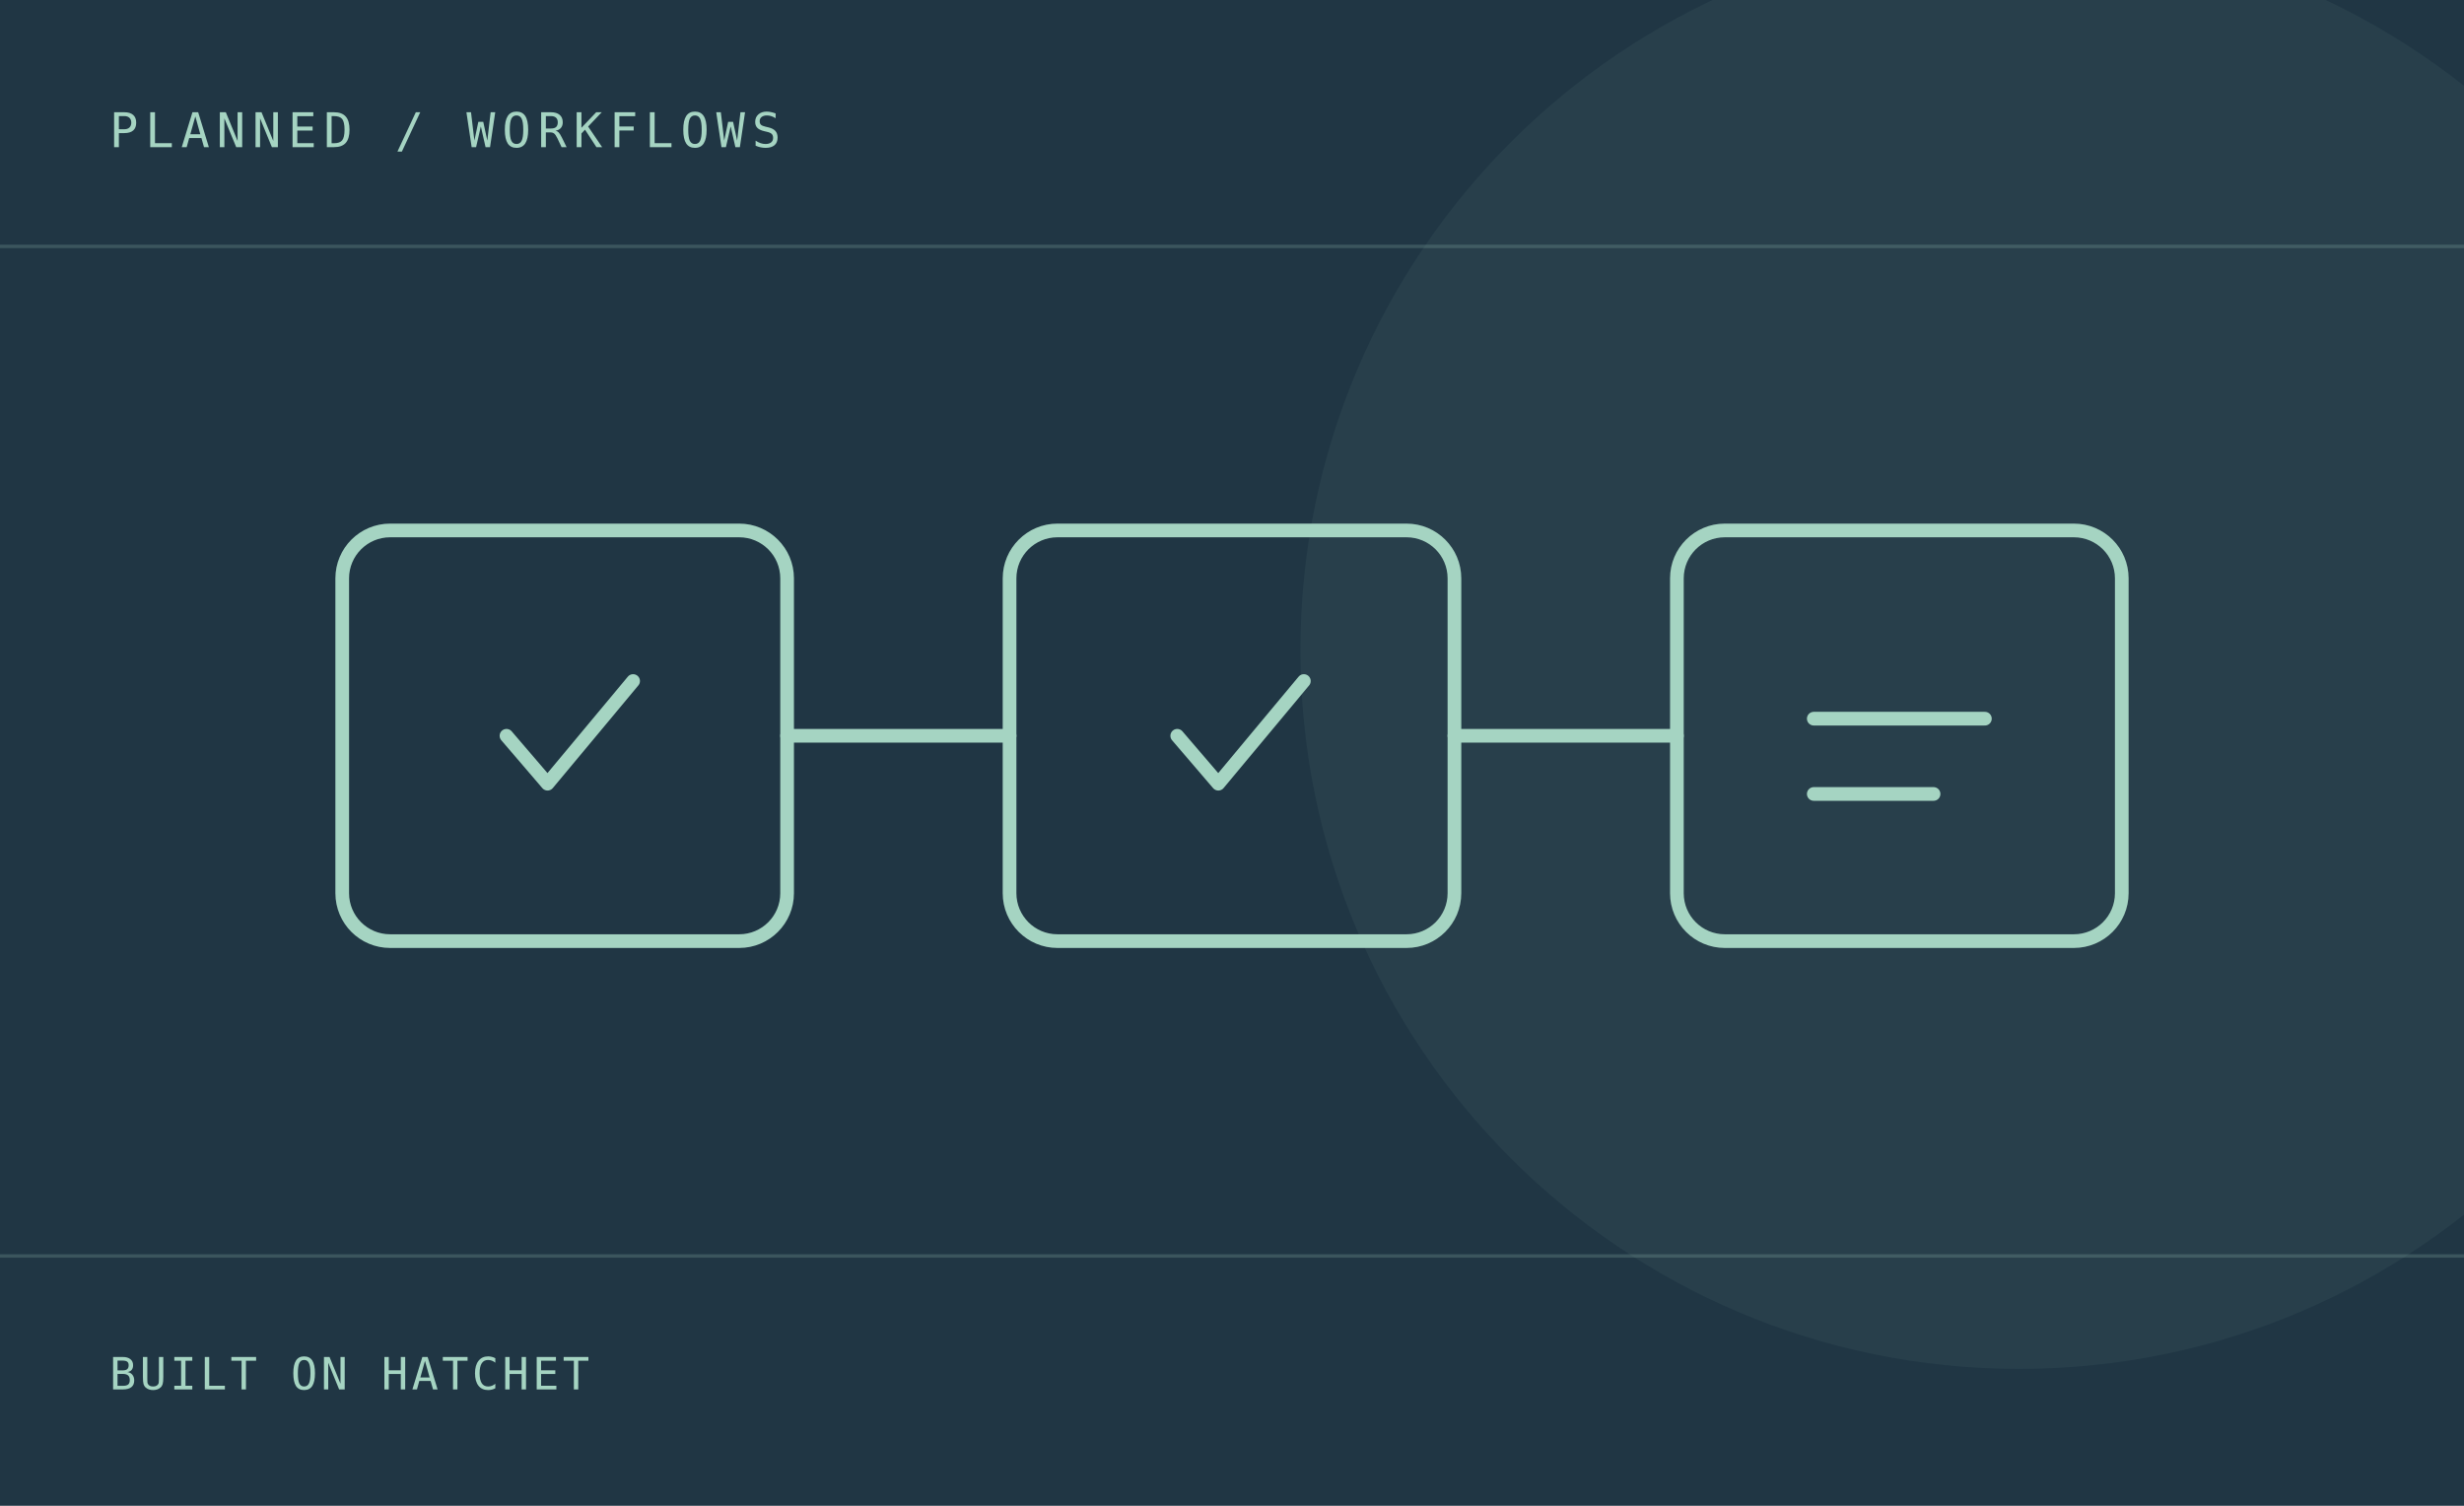
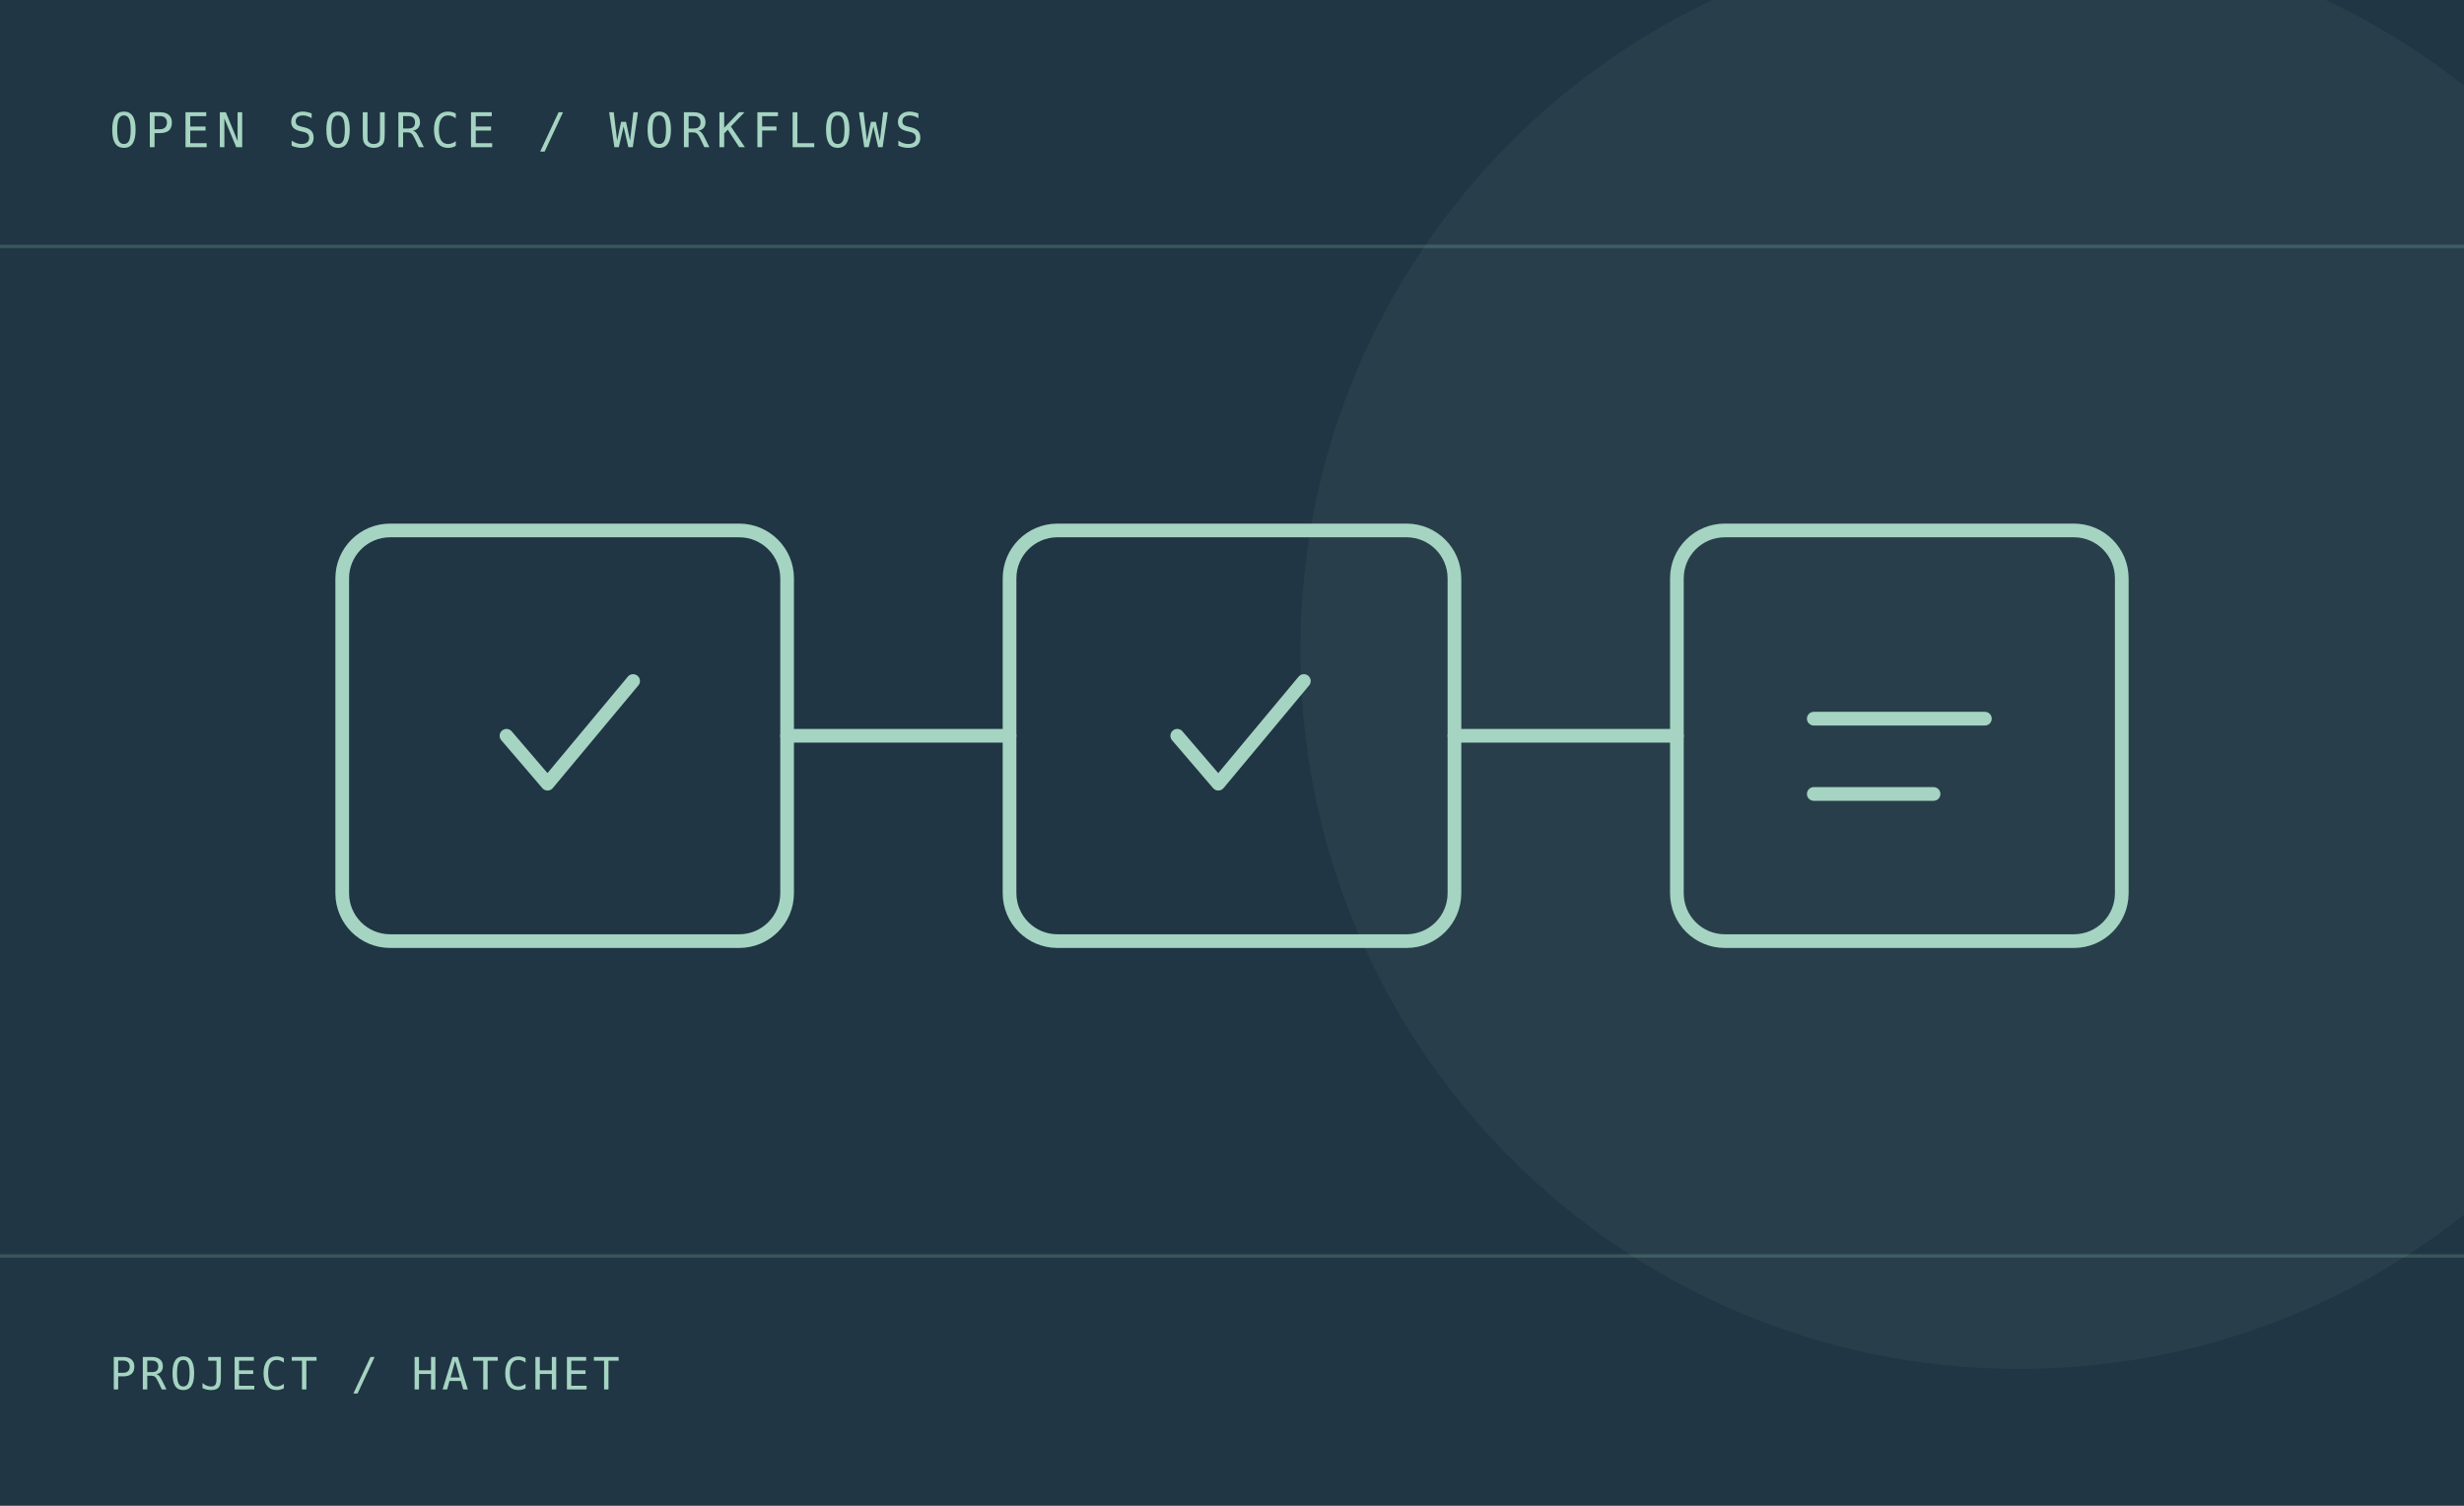
<svg xmlns="http://www.w3.org/2000/svg" viewBox="0 0 720 440" fill="none">
  <rect width="720" height="440" fill="#203644" />
  <circle cx="590" cy="190" r="210" fill="#a5d4c2" opacity=".06" />
  <path d="M0 72H720M0 367H720" stroke="#a5d4c2" opacity=".2" />
  <g fill="#a5d4c2" font-family="monospace">
-     <text x="32" y="43" font-size="14" letter-spacing="2">PLANNED / WORKFLOWS</text>
-     <text x="32" y="406" font-size="13" letter-spacing="1">BUILT ON HATCHET</text>
+     <text x="32" y="43" font-size="14" letter-spacing="2">OPEN SOURCE / WORKFLOWS</text>
+     <text x="32" y="406" font-size="13" letter-spacing="1">PROJECT / HATCHET</text>
  </g>
  <g stroke="#a5d4c2" stroke-width="4" stroke-linecap="round" stroke-linejoin="round">
    <rect x="100" y="155" width="130" height="120" rx="14" />
    <rect x="295" y="155" width="130" height="120" rx="14" />
    <rect x="490" y="155" width="130" height="120" rx="14" />
    <path d="M230 215H295M425 215H490M148 215L160 229L185 199M344 215L356 229L381 199M530 210H580M530 232H565" />
  </g>
</svg>
